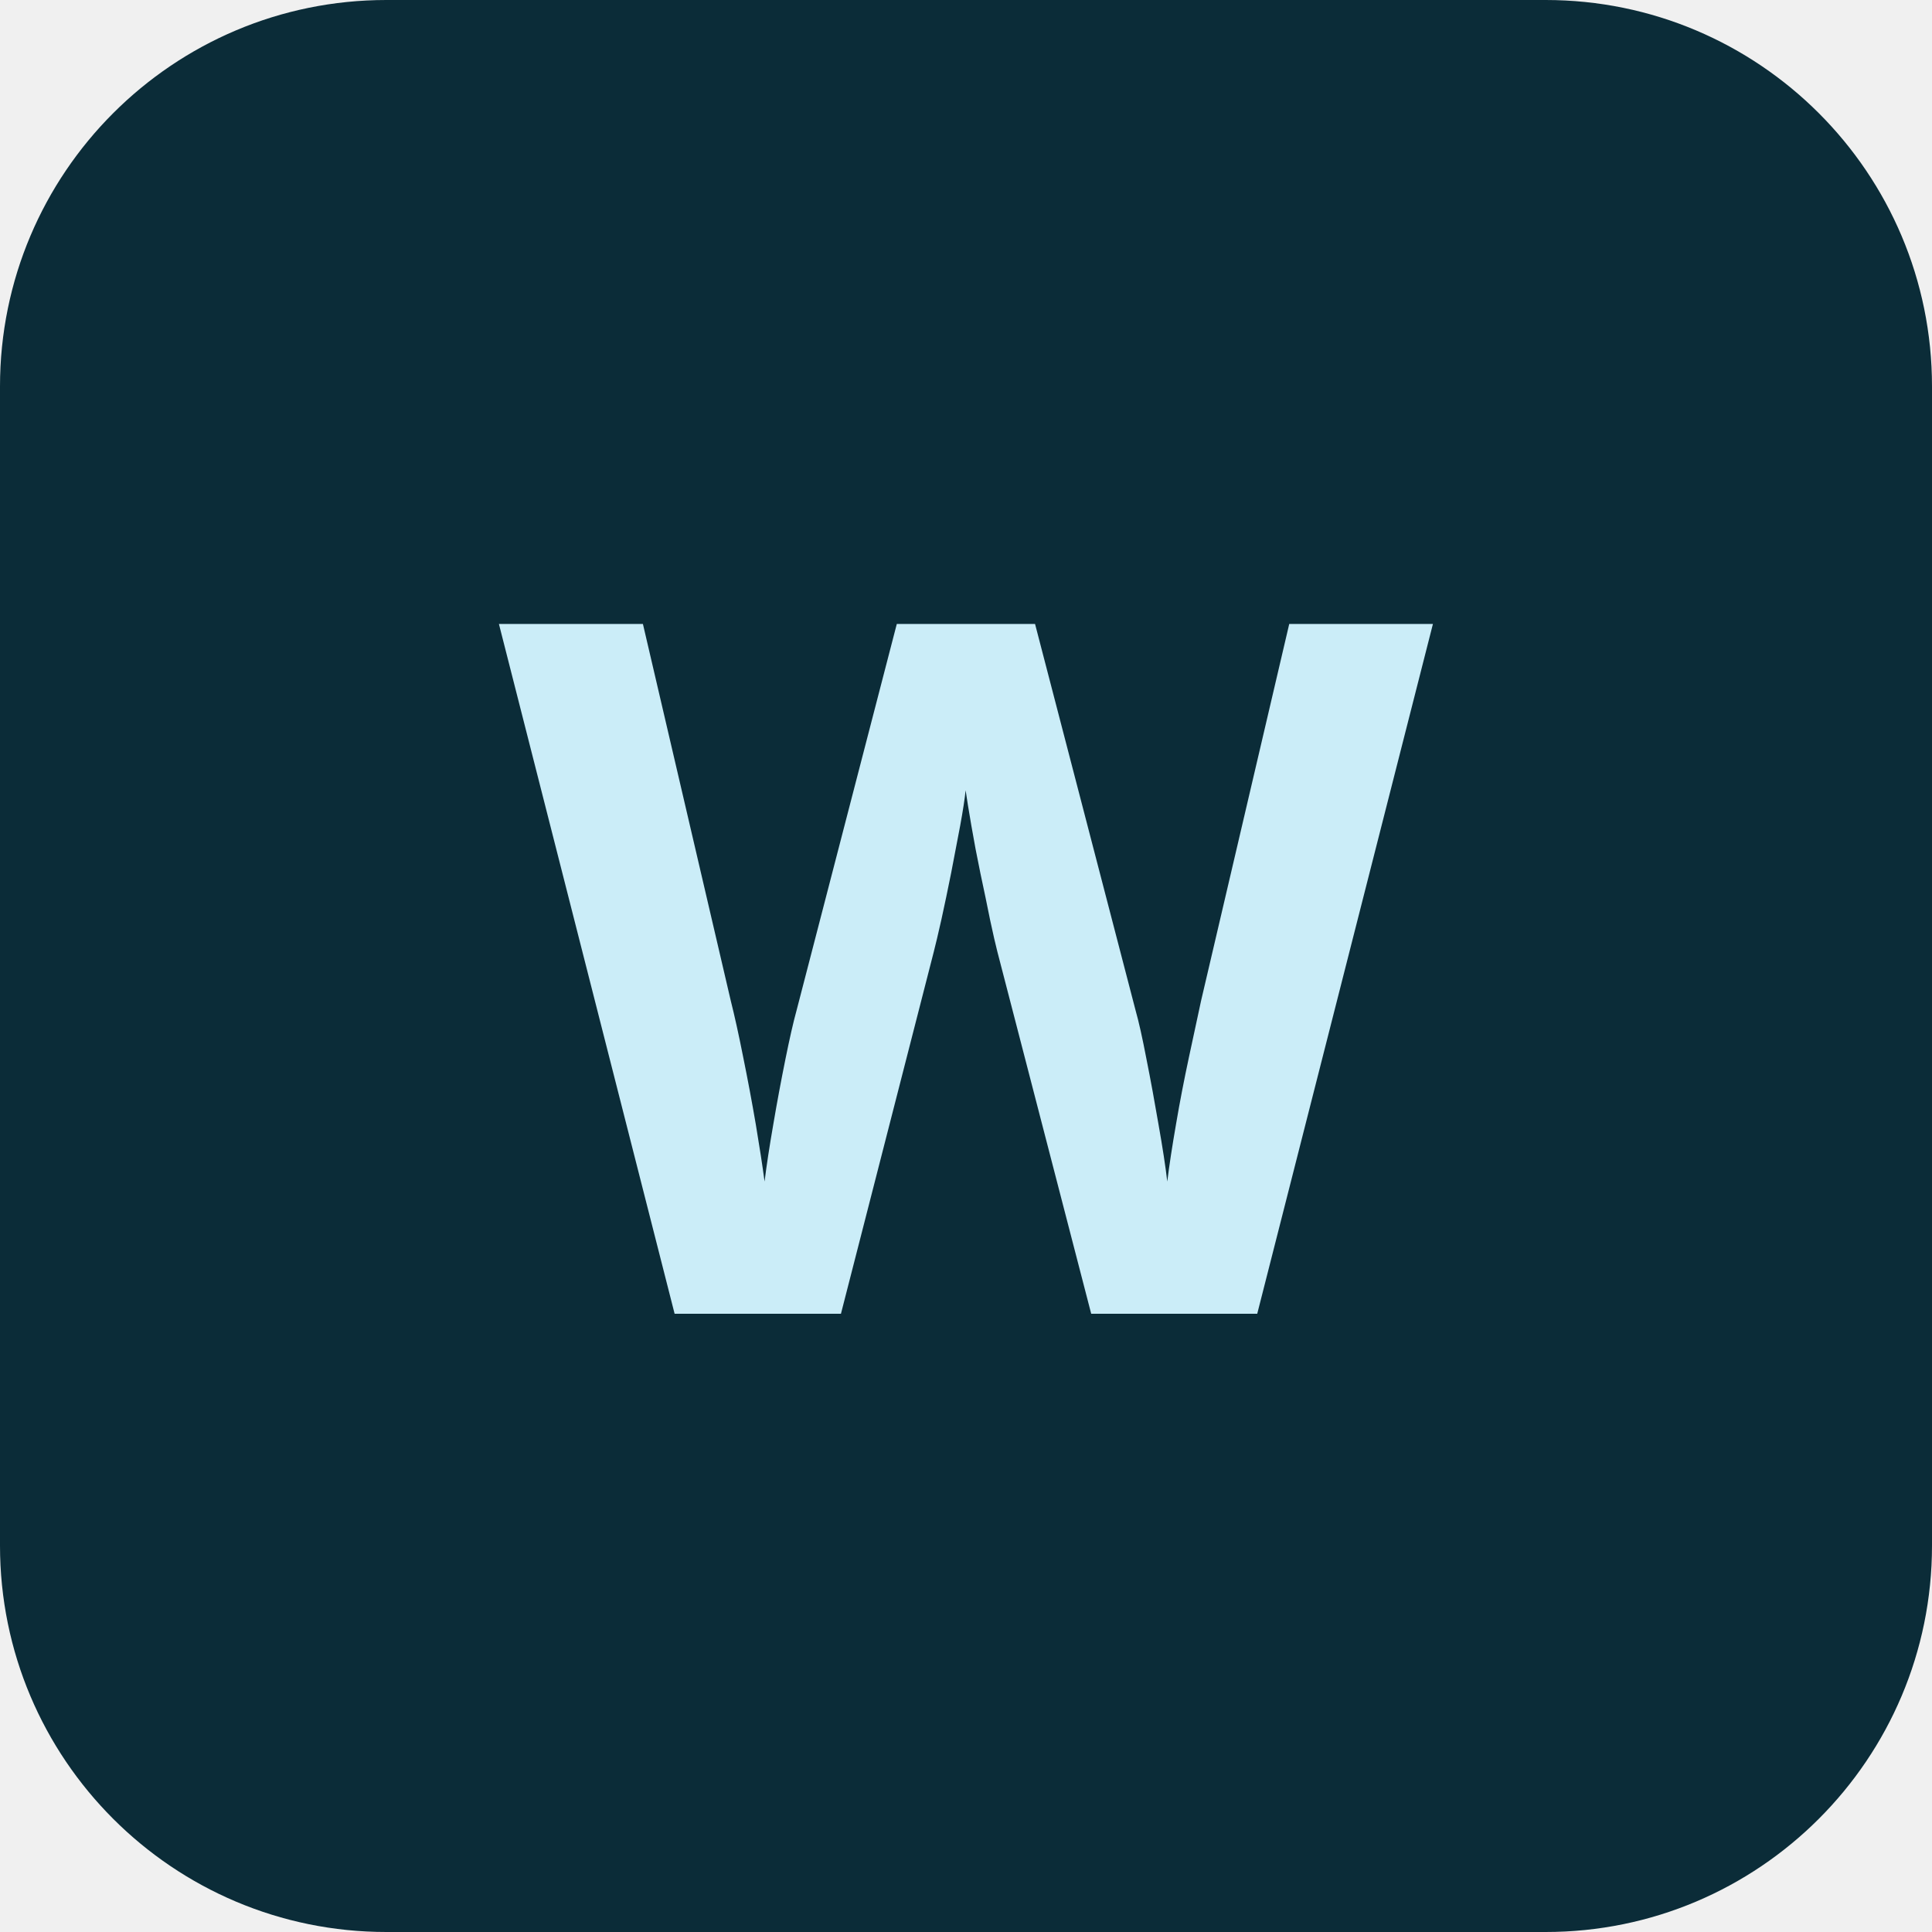
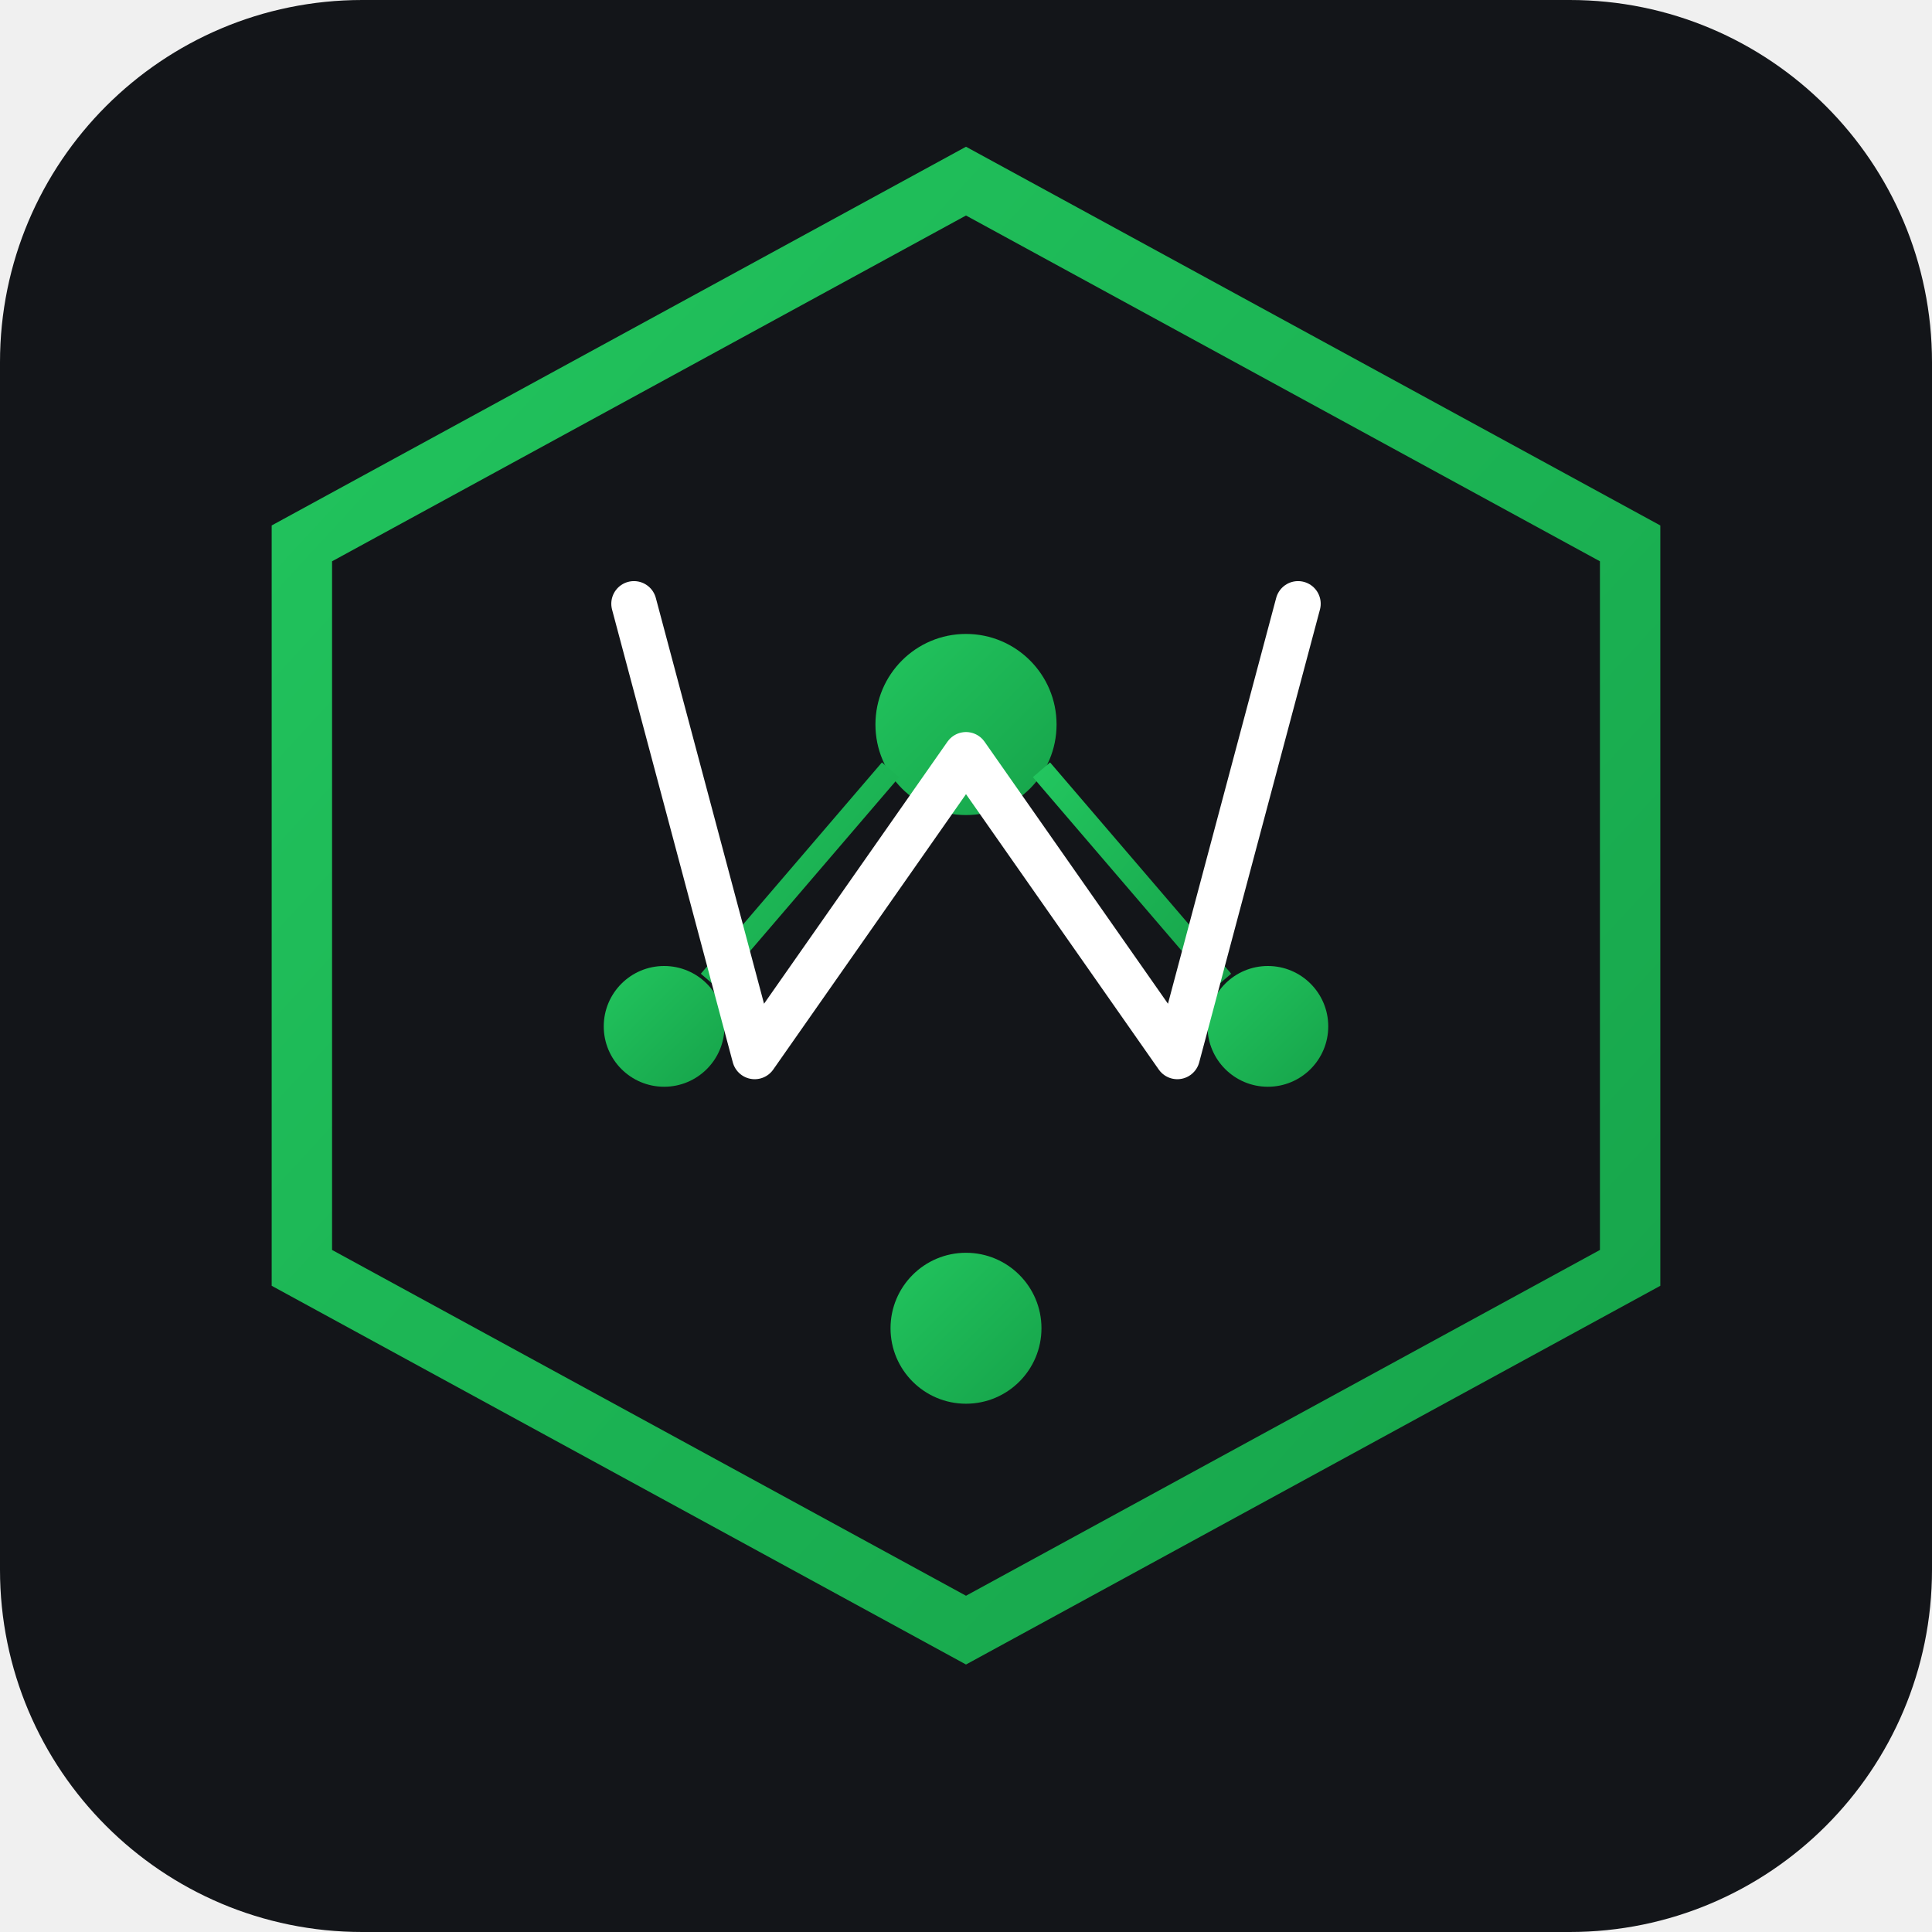
- <svg xmlns="http://www.w3.org/2000/svg" viewBox="0 0 100 100">
-   <rect width="100" height="100" rx="20" fill="#0B2C38" />
-   <text x="50" y="68" font-size="50" text-anchor="middle" fill="#CBEDF8" font-family="system-ui, sans-serif" font-weight="bold">W</text>
+ <svg xmlns="http://www.w3.org/2000/svg" viewBox="0 0 512 512">
+   <defs>
+     <linearGradient id="grad" x1="0%" y1="0%" x2="100%" y2="100%">
+       <stop offset="0%" style="stop-color:#22c55e;stop-opacity:1" />
+       <stop offset="100%" style="stop-color:#16a34a;stop-opacity:1" />
+     </linearGradient>
+   </defs>
+   <rect width="512" height="512" rx="96" fill="#131519" />
+   <path d="M256 48 L432 144 L432 336 L256 432 L80 336 L80 144 Z" fill="none" stroke="url(#grad)" stroke-width="16" />
+   <circle cx="256" cy="192" r="24" fill="url(#grad)" />
+   <circle cx="176" cy="272" r="16" fill="url(#grad)" />
+   <circle cx="336" cy="272" r="16" fill="url(#grad)" />
+   <circle cx="256" cy="352" r="20" fill="url(#grad)" />
+   <line x1="256" y1="216" x2="256" y2="332" stroke="url(#grad)" stroke-width="8" />
+   <line x1="192" y1="272" x2="320" y2="272" stroke="url(#grad)" stroke-width="8" />
+   <line x1="236" y1="204" x2="188" y2="260" stroke="url(#grad)" stroke-width="6" />
+   <line x1="276" y1="204" x2="324" y2="260" stroke="url(#grad)" stroke-width="6" />
+   <path d="M168 160 L200 280 L256 200 L312 280 L344 160" fill="none" stroke="#fff" stroke-width="12" stroke-linecap="round" stroke-linejoin="round" />
</svg>
